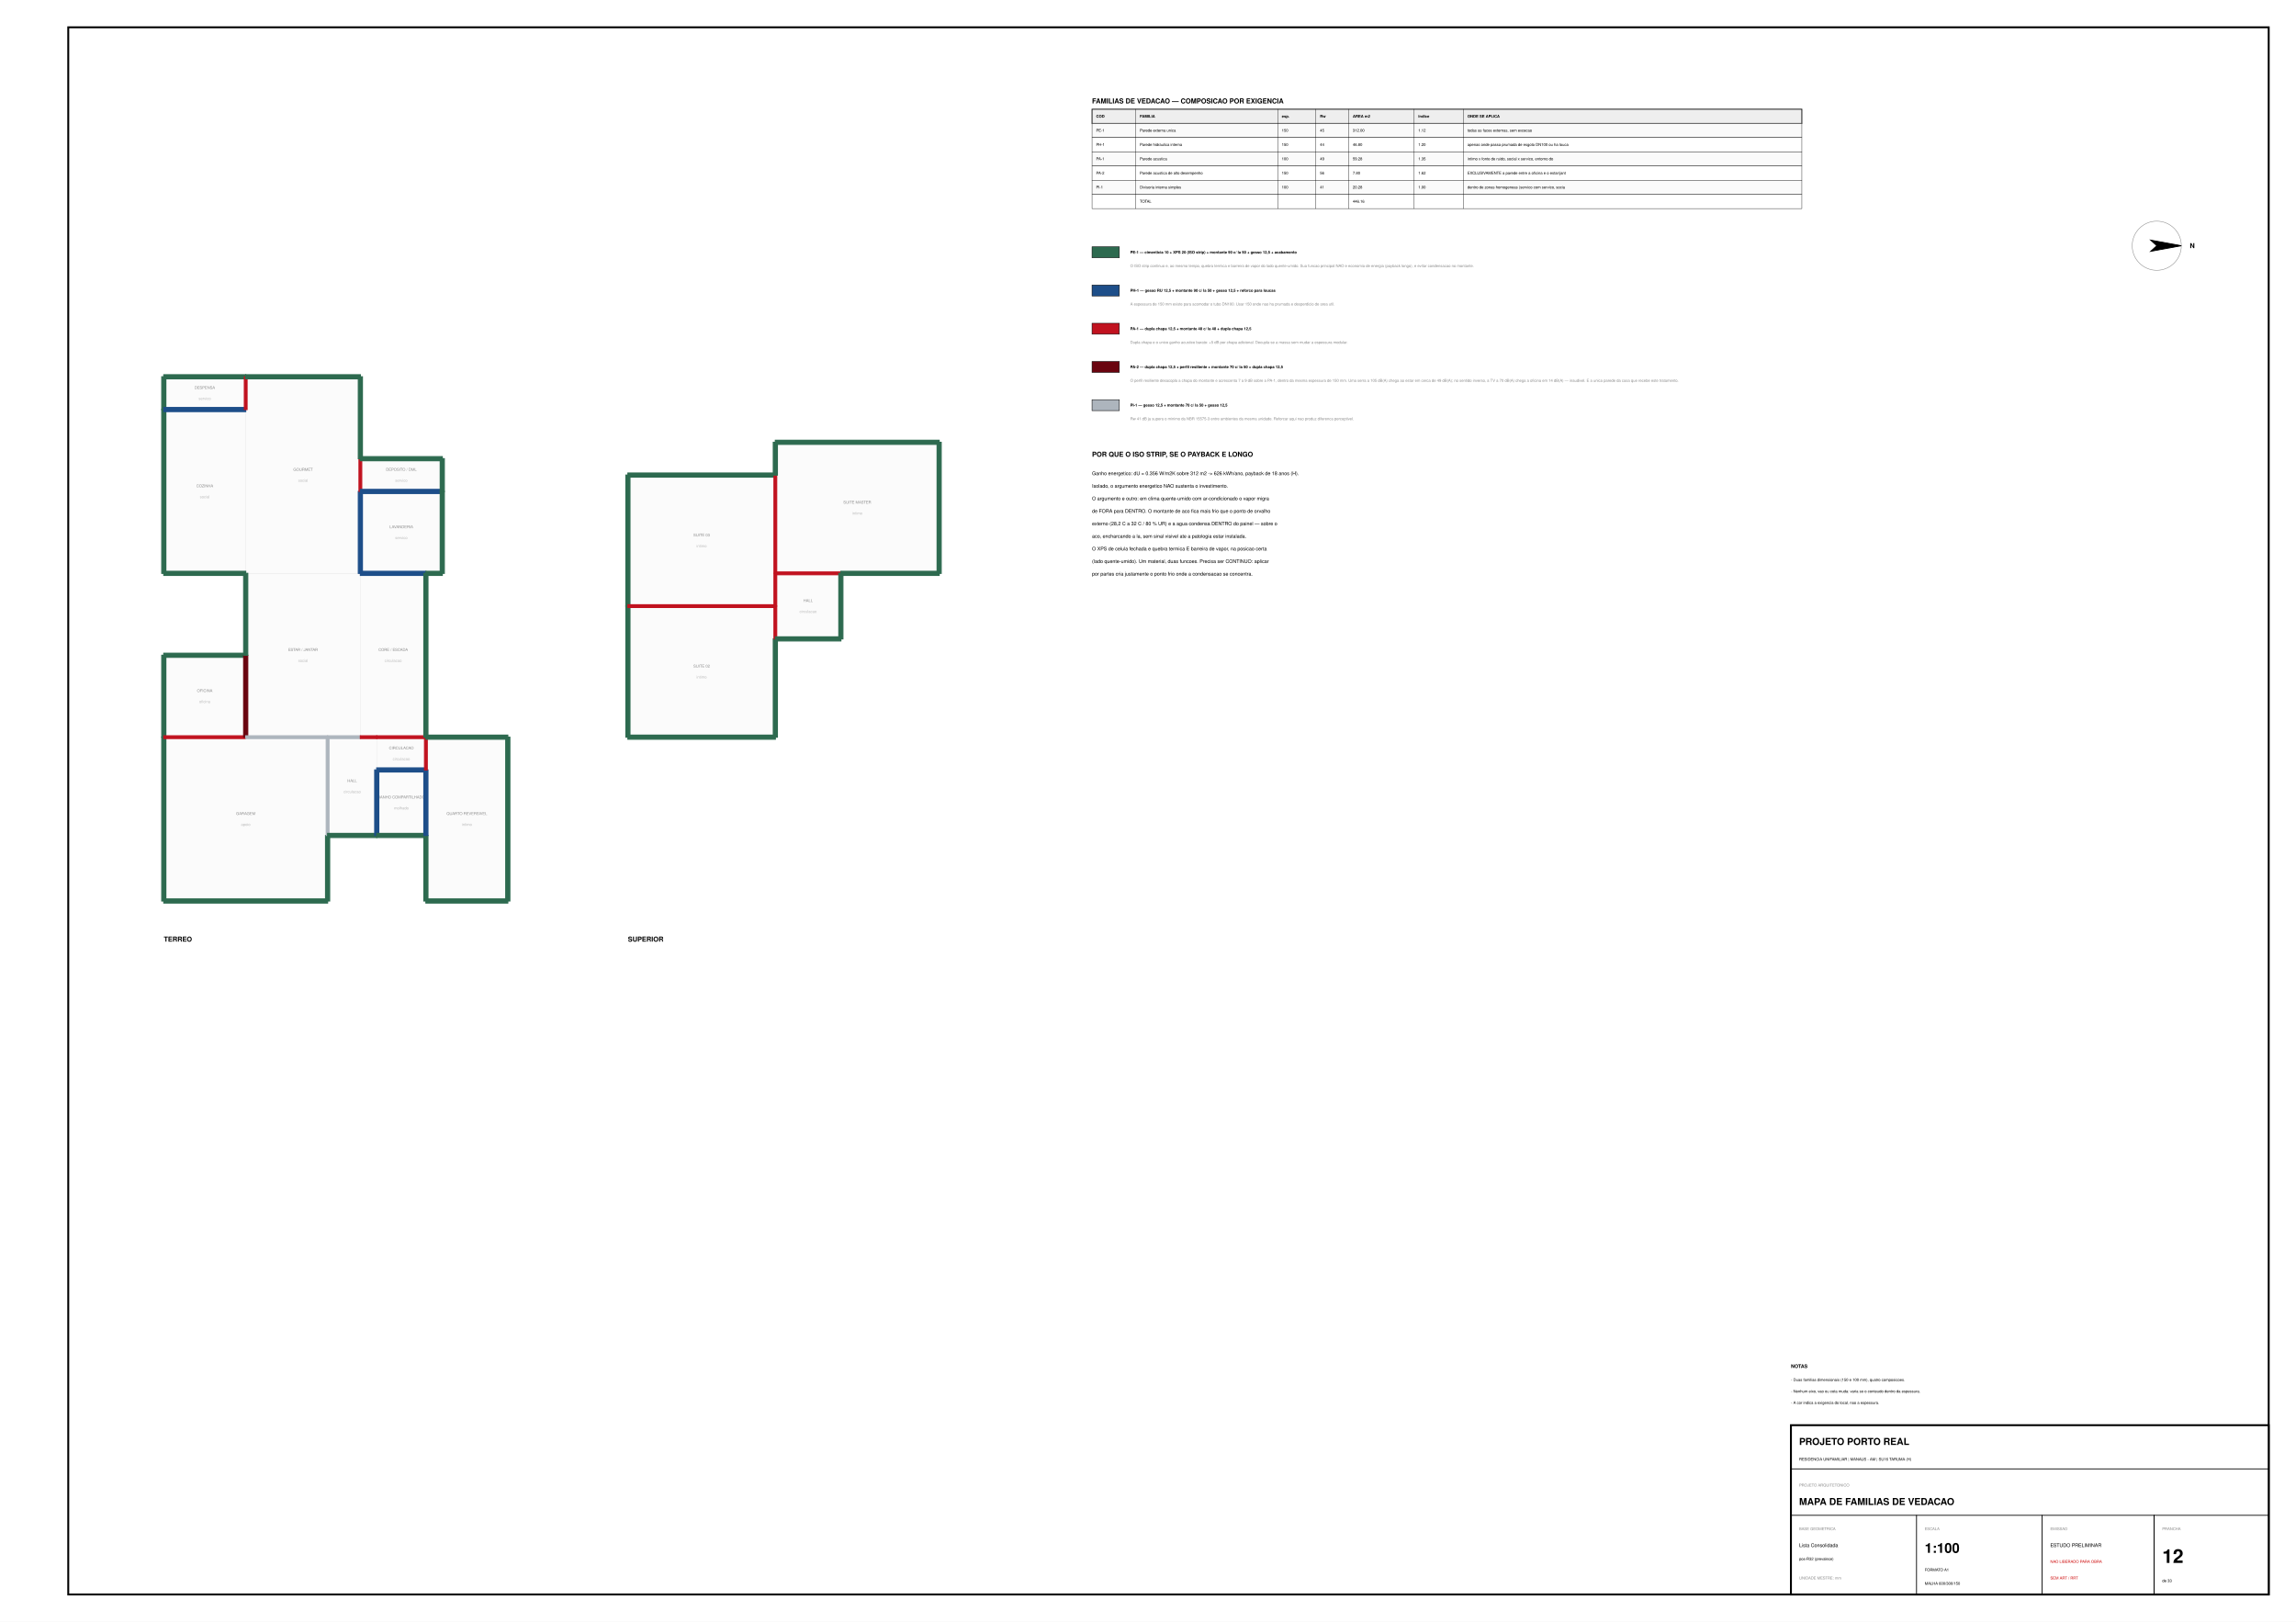
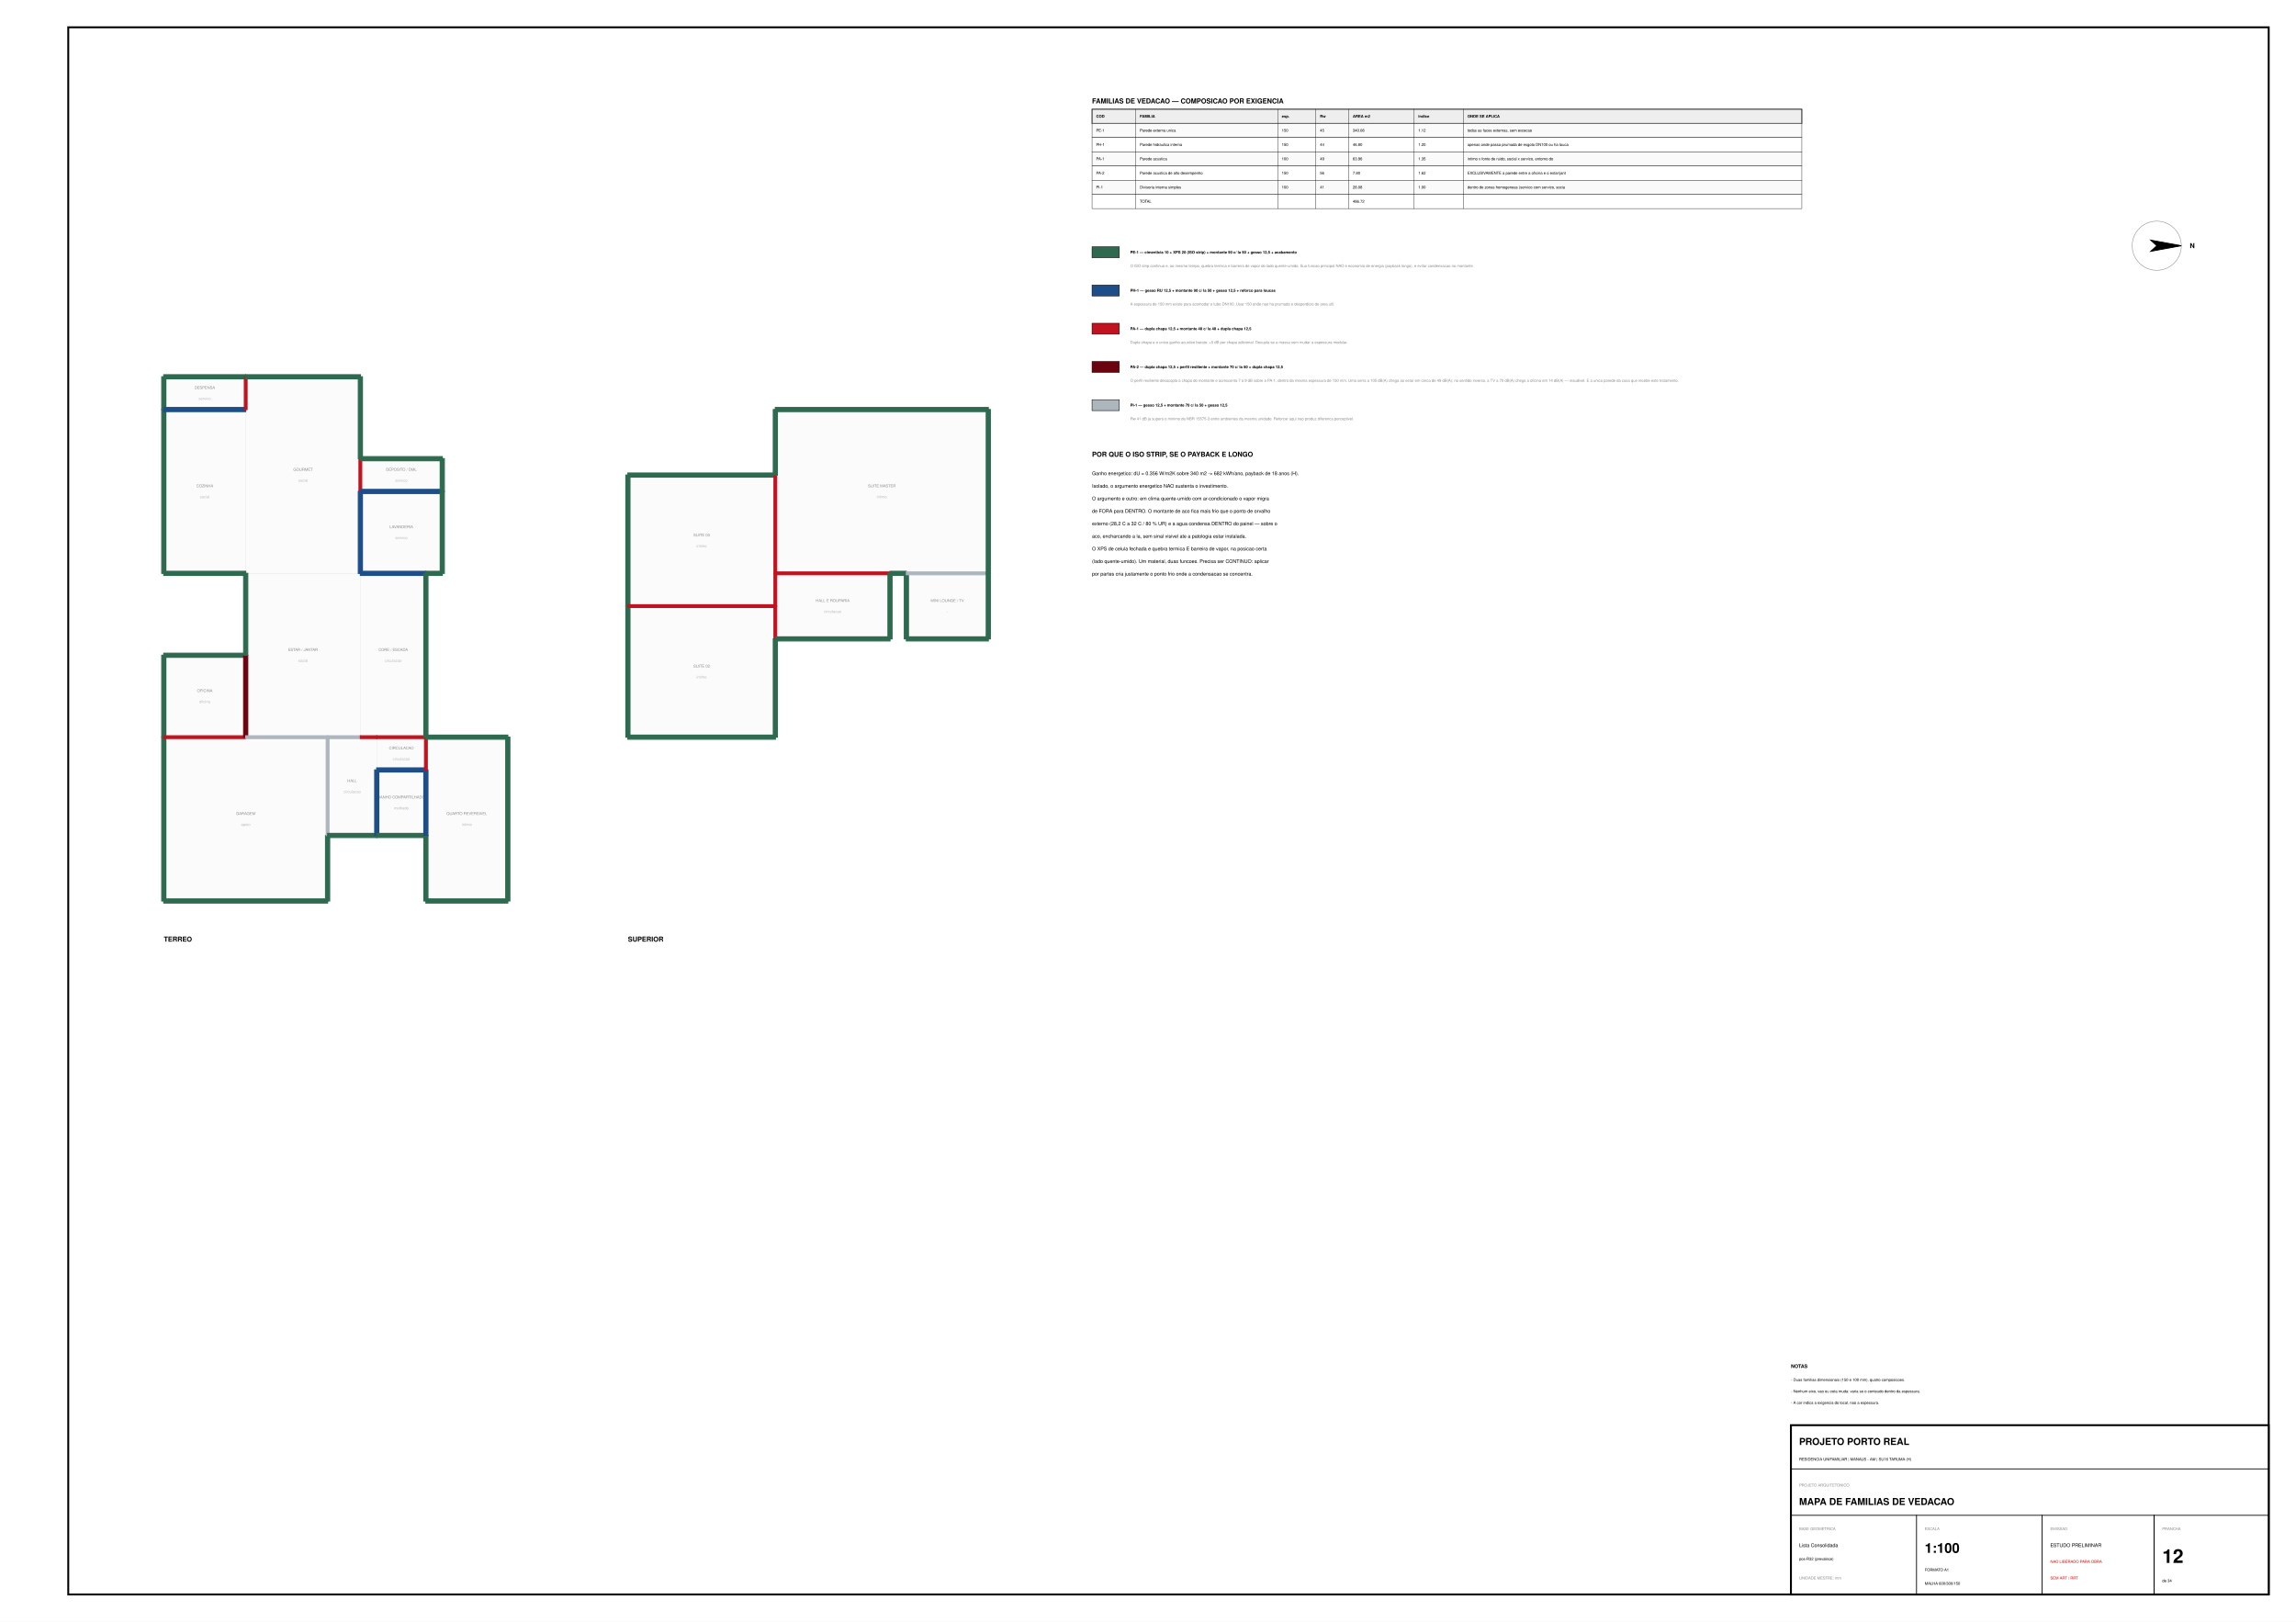
<svg xmlns="http://www.w3.org/2000/svg" version="1.1" width="841mm" height="594mm" viewBox="0 0 841 594">
  <rect width="841" height="594" fill="#ffffff" />
  <rect x="25.0" y="10" width="806.00" height="574.00" fill="none" stroke="#000" stroke-width="0.7" />
  <polygon points="656.000,522.000 831.000,522.000 831.000,584.000 656.000,584.000" stroke="#000000" stroke-width="0.7" fill="#fff" stroke-linejoin="miter" />
  <text x="659.000" y="528.000" font-family="Helvetica, Arial, sans-serif" font-size="3.50" font-weight="bold" fill="#000000" text-anchor="start" dominant-baseline="middle">PROJETO PORTO REAL</text>
  <text x="659.000" y="534.500" font-family="Helvetica, Arial, sans-serif" font-size="1.40" font-weight="normal" fill="#000000" text-anchor="start" dominant-baseline="middle">RESIDENCIA UNIFAMILIAR  |  MANAUS - AM  |  SU16 TARUMA (H)</text>
  <line x1="656.000" y1="538.000" x2="831.000" y2="538.000" stroke="#000000" stroke-width="0.3" fill="none" stroke-linecap="round" />
  <text x="659.000" y="544.000" font-family="Helvetica, Arial, sans-serif" font-size="1.40" font-weight="normal" fill="#8a8a8a" text-anchor="start" dominant-baseline="middle">PROJETO ARQUITETONICO</text>
  <text x="659.000" y="550.000" font-family="Helvetica, Arial, sans-serif" font-size="3.50" font-weight="bold" fill="#000000" text-anchor="start" dominant-baseline="middle">MAPA DE FAMILIAS DE VEDACAO</text>
  <line x1="656.000" y1="555.000" x2="831.000" y2="555.000" stroke="#000000" stroke-width="0.3" fill="none" stroke-linecap="round" />
  <line x1="702.000" y1="555.000" x2="702.000" y2="584.000" stroke="#000000" stroke-width="0.3" fill="none" stroke-linecap="round" />
  <line x1="748.000" y1="555.000" x2="748.000" y2="584.000" stroke="#000000" stroke-width="0.3" fill="none" stroke-linecap="round" />
  <line x1="789.000" y1="555.000" x2="789.000" y2="584.000" stroke="#000000" stroke-width="0.3" fill="none" stroke-linecap="round" />
  <line x1="789.000" y1="555.000" x2="789.000" y2="584.000" stroke="#000000" stroke-width="0.3" fill="none" stroke-linecap="round" />
  <text x="659.000" y="560.000" font-family="Helvetica, Arial, sans-serif" font-size="1.40" font-weight="normal" fill="#8a8a8a" text-anchor="start" dominant-baseline="middle">BASE GEOMETRICA</text>
  <text x="659.000" y="566.000" font-family="Helvetica, Arial, sans-serif" font-size="1.80" font-weight="normal" fill="#000000" text-anchor="start" dominant-baseline="middle">Lista Consolidada</text>
  <text x="659.000" y="571.000" font-family="Helvetica, Arial, sans-serif" font-size="1.40" font-weight="normal" fill="#000000" text-anchor="start" dominant-baseline="middle">pos-R32 (prevalece)</text>
  <text x="659.000" y="578.000" font-family="Helvetica, Arial, sans-serif" font-size="1.40" font-weight="normal" fill="#8a8a8a" text-anchor="start" dominant-baseline="middle">UNIDADE MESTRE: mm</text>
  <text x="705.000" y="560.000" font-family="Helvetica, Arial, sans-serif" font-size="1.40" font-weight="normal" fill="#8a8a8a" text-anchor="start" dominant-baseline="middle">ESCALA</text>
  <text x="705.000" y="567.000" font-family="Helvetica, Arial, sans-serif" font-size="5.00" font-weight="bold" fill="#000000" text-anchor="start" dominant-baseline="middle">1:100</text>
  <text x="705.000" y="575.000" font-family="Helvetica, Arial, sans-serif" font-size="1.40" font-weight="normal" fill="#000000" text-anchor="start" dominant-baseline="middle">FORMATO A1</text>
  <text x="705.000" y="580.000" font-family="Helvetica, Arial, sans-serif" font-size="1.40" font-weight="normal" fill="#000000" text-anchor="start" dominant-baseline="middle">MALHA 600/300/150</text>
  <text x="751.000" y="560.000" font-family="Helvetica, Arial, sans-serif" font-size="1.40" font-weight="normal" fill="#8a8a8a" text-anchor="start" dominant-baseline="middle">EMISSAO</text>
  <text x="751.000" y="566.000" font-family="Helvetica, Arial, sans-serif" font-size="1.80" font-weight="normal" fill="#000000" text-anchor="start" dominant-baseline="middle">ESTUDO PRELIMINAR</text>
  <text x="751.000" y="572.000" font-family="Helvetica, Arial, sans-serif" font-size="1.40" font-weight="normal" fill="#c00" text-anchor="start" dominant-baseline="middle">NAO LIBERADO PARA OBRA</text>
  <text x="751.000" y="578.000" font-family="Helvetica, Arial, sans-serif" font-size="1.40" font-weight="normal" fill="#c00" text-anchor="start" dominant-baseline="middle">SEM ART / RRT</text>
  <text x="792.000" y="560.000" font-family="Helvetica, Arial, sans-serif" font-size="1.40" font-weight="normal" fill="#8a8a8a" text-anchor="start" dominant-baseline="middle">PRANCHA</text>
  <text x="792.000" y="570.000" font-family="Helvetica, Arial, sans-serif" font-size="7.00" font-weight="bold" fill="#000000" text-anchor="start" dominant-baseline="middle">12</text>
-   <text x="792.000" y="579.000" font-family="Helvetica, Arial, sans-serif" font-size="1.40" font-weight="normal" fill="#000000" text-anchor="start" dominant-baseline="middle">de 33</text>
+   <text x="792.000" y="579.000" font-family="Helvetica, Arial, sans-serif" font-size="1.40" font-weight="normal" fill="#000000" text-anchor="start" dominant-baseline="middle">de 34</text>
  <text x="656.000" y="500.400" font-family="Helvetica, Arial, sans-serif" font-size="1.80" font-weight="bold" fill="#000000" text-anchor="start" dominant-baseline="middle">NOTAS</text>
  <text x="656.000" y="505.400" font-family="Helvetica, Arial, sans-serif" font-size="1.40" font-weight="normal" fill="#000000" text-anchor="start" dominant-baseline="middle">- Duas familias dimensionais (150 e 100 mm), quatro composicoes.</text>
  <text x="656.000" y="509.600" font-family="Helvetica, Arial, sans-serif" font-size="1.40" font-weight="normal" fill="#000000" text-anchor="start" dominant-baseline="middle">- Nenhum eixo, vao ou cota muda: varia so o conteudo dentro da espessura.</text>
  <text x="656.000" y="513.800" font-family="Helvetica, Arial, sans-serif" font-size="1.40" font-weight="normal" fill="#000000" text-anchor="start" dominant-baseline="middle">- A cor indica a exigencia do local, nao a espessura.</text>
  <polygon points="60.000,330.000 120.000,330.000 120.000,270.000 60.000,270.000" stroke="#e8e8e8" stroke-width="0.13" fill="#fbfbfb" stroke-linejoin="miter" />
  <text x="90.000" y="298.000" font-family="Helvetica, Arial, sans-serif" font-size="1.40" font-weight="normal" fill="#8a8a8a" text-anchor="middle" dominant-baseline="middle">GARAGEM</text>
  <text x="90.000" y="302.000" font-family="Helvetica, Arial, sans-serif" font-size="1.40" font-weight="normal" fill="#bbb" text-anchor="middle" dominant-baseline="middle">apoio</text>
  <polygon points="120.000,306.000 138.000,306.000 138.000,270.000 120.000,270.000" stroke="#e8e8e8" stroke-width="0.13" fill="#fbfbfb" stroke-linejoin="miter" />
  <text x="129.000" y="286.000" font-family="Helvetica, Arial, sans-serif" font-size="1.40" font-weight="normal" fill="#8a8a8a" text-anchor="middle" dominant-baseline="middle">HALL</text>
  <text x="129.000" y="290.000" font-family="Helvetica, Arial, sans-serif" font-size="1.40" font-weight="normal" fill="#bbb" text-anchor="middle" dominant-baseline="middle">circulacao</text>
  <polygon points="138.000,306.000 156.000,306.000 156.000,282.000 138.000,282.000" stroke="#e8e8e8" stroke-width="0.13" fill="#fbfbfb" stroke-linejoin="miter" />
  <text x="147.000" y="292.000" font-family="Helvetica, Arial, sans-serif" font-size="1.40" font-weight="normal" fill="#8a8a8a" text-anchor="middle" dominant-baseline="middle">BANHO COMPARTILHADO</text>
  <text x="147.000" y="296.000" font-family="Helvetica, Arial, sans-serif" font-size="1.40" font-weight="normal" fill="#bbb" text-anchor="middle" dominant-baseline="middle">molhado</text>
  <polygon points="138.000,282.000 156.000,282.000 156.000,270.000 138.000,270.000" stroke="#e8e8e8" stroke-width="0.13" fill="#fbfbfb" stroke-linejoin="miter" />
  <text x="147.000" y="274.000" font-family="Helvetica, Arial, sans-serif" font-size="1.40" font-weight="normal" fill="#8a8a8a" text-anchor="middle" dominant-baseline="middle">CIRCULACAO</text>
  <text x="147.000" y="278.000" font-family="Helvetica, Arial, sans-serif" font-size="1.40" font-weight="normal" fill="#bbb" text-anchor="middle" dominant-baseline="middle">circulacao</text>
  <polygon points="156.000,330.000 186.000,330.000 186.000,270.000 156.000,270.000" stroke="#e8e8e8" stroke-width="0.13" fill="#fbfbfb" stroke-linejoin="miter" />
  <text x="171.000" y="298.000" font-family="Helvetica, Arial, sans-serif" font-size="1.40" font-weight="normal" fill="#8a8a8a" text-anchor="middle" dominant-baseline="middle">QUARTO REVERSIVEL</text>
  <text x="171.000" y="302.000" font-family="Helvetica, Arial, sans-serif" font-size="1.40" font-weight="normal" fill="#bbb" text-anchor="middle" dominant-baseline="middle">intimo</text>
  <polygon points="60.000,270.000 90.000,270.000 90.000,240.000 60.000,240.000" stroke="#e8e8e8" stroke-width="0.13" fill="#fbfbfb" stroke-linejoin="miter" />
  <text x="75.000" y="253.000" font-family="Helvetica, Arial, sans-serif" font-size="1.40" font-weight="normal" fill="#8a8a8a" text-anchor="middle" dominant-baseline="middle">OFICINA</text>
  <text x="75.000" y="257.000" font-family="Helvetica, Arial, sans-serif" font-size="1.40" font-weight="normal" fill="#bbb" text-anchor="middle" dominant-baseline="middle">oficina</text>
  <polygon points="90.000,270.000 132.000,270.000 132.000,210.000 90.000,210.000" stroke="#e8e8e8" stroke-width="0.13" fill="#fbfbfb" stroke-linejoin="miter" />
  <text x="111.000" y="238.000" font-family="Helvetica, Arial, sans-serif" font-size="1.40" font-weight="normal" fill="#8a8a8a" text-anchor="middle" dominant-baseline="middle">ESTAR / JANTAR</text>
  <text x="111.000" y="242.000" font-family="Helvetica, Arial, sans-serif" font-size="1.40" font-weight="normal" fill="#bbb" text-anchor="middle" dominant-baseline="middle">social</text>
  <polygon points="132.000,270.000 156.000,270.000 156.000,210.000 132.000,210.000" stroke="#e8e8e8" stroke-width="0.13" fill="#fbfbfb" stroke-linejoin="miter" />
  <text x="144.000" y="238.000" font-family="Helvetica, Arial, sans-serif" font-size="1.40" font-weight="normal" fill="#8a8a8a" text-anchor="middle" dominant-baseline="middle">CORE / ESCADA</text>
  <text x="144.000" y="242.000" font-family="Helvetica, Arial, sans-serif" font-size="1.40" font-weight="normal" fill="#bbb" text-anchor="middle" dominant-baseline="middle">circulacao</text>
  <polygon points="60.000,210.000 90.000,210.000 90.000,150.000 60.000,150.000" stroke="#e8e8e8" stroke-width="0.13" fill="#fbfbfb" stroke-linejoin="miter" />
  <text x="75.000" y="178.000" font-family="Helvetica, Arial, sans-serif" font-size="1.40" font-weight="normal" fill="#8a8a8a" text-anchor="middle" dominant-baseline="middle">COZINHA</text>
  <text x="75.000" y="182.000" font-family="Helvetica, Arial, sans-serif" font-size="1.40" font-weight="normal" fill="#bbb" text-anchor="middle" dominant-baseline="middle">social</text>
  <polygon points="90.000,210.000 132.000,210.000 132.000,138.000 90.000,138.000" stroke="#e8e8e8" stroke-width="0.13" fill="#fbfbfb" stroke-linejoin="miter" />
  <text x="111.000" y="172.000" font-family="Helvetica, Arial, sans-serif" font-size="1.40" font-weight="normal" fill="#8a8a8a" text-anchor="middle" dominant-baseline="middle">GOURMET</text>
  <text x="111.000" y="176.000" font-family="Helvetica, Arial, sans-serif" font-size="1.40" font-weight="normal" fill="#bbb" text-anchor="middle" dominant-baseline="middle">social</text>
  <polygon points="60.000,150.000 90.000,150.000 90.000,138.000 60.000,138.000" stroke="#e8e8e8" stroke-width="0.13" fill="#fbfbfb" stroke-linejoin="miter" />
  <text x="75.000" y="142.000" font-family="Helvetica, Arial, sans-serif" font-size="1.40" font-weight="normal" fill="#8a8a8a" text-anchor="middle" dominant-baseline="middle">DESPENSA</text>
  <text x="75.000" y="146.000" font-family="Helvetica, Arial, sans-serif" font-size="1.40" font-weight="normal" fill="#bbb" text-anchor="middle" dominant-baseline="middle">servico</text>
  <polygon points="132.000,210.000 162.000,210.000 162.000,180.000 132.000,180.000" stroke="#e8e8e8" stroke-width="0.13" fill="#fbfbfb" stroke-linejoin="miter" />
  <text x="147.000" y="193.000" font-family="Helvetica, Arial, sans-serif" font-size="1.40" font-weight="normal" fill="#8a8a8a" text-anchor="middle" dominant-baseline="middle">LAVANDERIA</text>
  <text x="147.000" y="197.000" font-family="Helvetica, Arial, sans-serif" font-size="1.40" font-weight="normal" fill="#bbb" text-anchor="middle" dominant-baseline="middle">servico</text>
  <polygon points="132.000,180.000 162.000,180.000 162.000,168.000 132.000,168.000" stroke="#e8e8e8" stroke-width="0.13" fill="#fbfbfb" stroke-linejoin="miter" />
  <text x="147.000" y="172.000" font-family="Helvetica, Arial, sans-serif" font-size="1.40" font-weight="normal" fill="#8a8a8a" text-anchor="middle" dominant-baseline="middle">DEPOSITO / DML</text>
  <text x="147.000" y="176.000" font-family="Helvetica, Arial, sans-serif" font-size="1.40" font-weight="normal" fill="#bbb" text-anchor="middle" dominant-baseline="middle">servico</text>
  <polygon points="59.250,330.000 60.750,330.000 60.750,270.000 59.250,270.000" stroke="#2d6a4f" stroke-width="0.4" fill="#2d6a4f" stroke-linejoin="miter" />
  <polygon points="59.250,270.000 60.750,270.000 60.750,240.000 59.250,240.000" stroke="#2d6a4f" stroke-width="0.4" fill="#2d6a4f" stroke-linejoin="miter" />
  <polygon points="59.250,210.000 60.750,210.000 60.750,150.000 59.250,150.000" stroke="#2d6a4f" stroke-width="0.4" fill="#2d6a4f" stroke-linejoin="miter" />
  <polygon points="59.250,150.000 60.750,150.000 60.750,138.000 59.250,138.000" stroke="#2d6a4f" stroke-width="0.4" fill="#2d6a4f" stroke-linejoin="miter" />
  <polygon points="60.000,330.750 120.000,330.750 120.000,329.250 60.000,329.250" stroke="#2d6a4f" stroke-width="0.4" fill="#2d6a4f" stroke-linejoin="miter" />
  <polygon points="60.000,270.500 90.000,270.500 90.000,269.500 60.000,269.500" stroke="#c1121f" stroke-width="0.4" fill="#c1121f" stroke-linejoin="miter" />
  <polygon points="60.000,240.750 90.000,240.750 90.000,239.250 60.000,239.250" stroke="#2d6a4f" stroke-width="0.4" fill="#2d6a4f" stroke-linejoin="miter" />
  <polygon points="60.000,210.750 90.000,210.750 90.000,209.250 60.000,209.250" stroke="#2d6a4f" stroke-width="0.4" fill="#2d6a4f" stroke-linejoin="miter" />
  <polygon points="60.000,150.750 90.000,150.750 90.000,149.250 60.000,149.250" stroke="#1d4e89" stroke-width="0.4" fill="#1d4e89" stroke-linejoin="miter" />
  <polygon points="60.000,138.750 90.000,138.750 90.000,137.250 60.000,137.250" stroke="#2d6a4f" stroke-width="0.4" fill="#2d6a4f" stroke-linejoin="miter" />
  <polygon points="89.250,270.000 90.750,270.000 90.750,240.000 89.250,240.000" stroke="#6a040f" stroke-width="0.4" fill="#6a040f" stroke-linejoin="miter" />
  <polygon points="89.250,240.000 90.750,240.000 90.750,210.000 89.250,210.000" stroke="#2d6a4f" stroke-width="0.4" fill="#2d6a4f" stroke-linejoin="miter" />
  <polygon points="89.500,150.000 90.500,150.000 90.500,138.000 89.500,138.000" stroke="#c1121f" stroke-width="0.4" fill="#c1121f" stroke-linejoin="miter" />
  <polygon points="90.000,270.500 120.000,270.500 120.000,269.500 90.000,269.500" stroke="#adb5bd" stroke-width="0.4" fill="#adb5bd" stroke-linejoin="miter" />
  <polygon points="90.000,138.750 132.000,138.750 132.000,137.250 90.000,137.250" stroke="#2d6a4f" stroke-width="0.4" fill="#2d6a4f" stroke-linejoin="miter" />
  <polygon points="119.250,330.000 120.750,330.000 120.750,306.000 119.250,306.000" stroke="#2d6a4f" stroke-width="0.4" fill="#2d6a4f" stroke-linejoin="miter" />
  <polygon points="119.500,306.000 120.500,306.000 120.500,270.000 119.500,270.000" stroke="#adb5bd" stroke-width="0.4" fill="#adb5bd" stroke-linejoin="miter" />
  <polygon points="120.000,306.750 138.000,306.750 138.000,305.250 120.000,305.250" stroke="#2d6a4f" stroke-width="0.4" fill="#2d6a4f" stroke-linejoin="miter" />
  <polygon points="120.000,270.500 132.000,270.500 132.000,269.500 120.000,269.500" stroke="#adb5bd" stroke-width="0.4" fill="#adb5bd" stroke-linejoin="miter" />
  <polygon points="131.250,210.000 132.750,210.000 132.750,180.000 131.250,180.000" stroke="#1d4e89" stroke-width="0.4" fill="#1d4e89" stroke-linejoin="miter" />
  <polygon points="131.500,180.000 132.500,180.000 132.500,168.000 131.500,168.000" stroke="#c1121f" stroke-width="0.4" fill="#c1121f" stroke-linejoin="miter" />
  <polygon points="131.250,168.000 132.750,168.000 132.750,138.000 131.250,138.000" stroke="#2d6a4f" stroke-width="0.4" fill="#2d6a4f" stroke-linejoin="miter" />
  <polygon points="137.250,306.000 138.750,306.000 138.750,282.000 137.250,282.000" stroke="#1d4e89" stroke-width="0.4" fill="#1d4e89" stroke-linejoin="miter" />
  <polygon points="132.000,270.500 138.000,270.500 138.000,269.500 132.000,269.500" stroke="#c1121f" stroke-width="0.4" fill="#c1121f" stroke-linejoin="miter" />
  <polygon points="132.000,210.750 156.000,210.750 156.000,209.250 132.000,209.250" stroke="#1d4e89" stroke-width="0.4" fill="#1d4e89" stroke-linejoin="miter" />
  <polygon points="132.000,180.750 162.000,180.750 162.000,179.250 132.000,179.250" stroke="#1d4e89" stroke-width="0.4" fill="#1d4e89" stroke-linejoin="miter" />
  <polygon points="132.000,168.750 162.000,168.750 162.000,167.250 132.000,167.250" stroke="#2d6a4f" stroke-width="0.4" fill="#2d6a4f" stroke-linejoin="miter" />
  <polygon points="138.000,306.750 156.000,306.750 156.000,305.250 138.000,305.250" stroke="#2d6a4f" stroke-width="0.4" fill="#2d6a4f" stroke-linejoin="miter" />
  <polygon points="138.000,282.750 156.000,282.750 156.000,281.250 138.000,281.250" stroke="#1d4e89" stroke-width="0.4" fill="#1d4e89" stroke-linejoin="miter" />
  <polygon points="138.000,270.500 156.000,270.500 156.000,269.500 138.000,269.500" stroke="#c1121f" stroke-width="0.4" fill="#c1121f" stroke-linejoin="miter" />
  <polygon points="155.250,330.000 156.750,330.000 156.750,306.000 155.250,306.000" stroke="#2d6a4f" stroke-width="0.4" fill="#2d6a4f" stroke-linejoin="miter" />
  <polygon points="155.250,306.000 156.750,306.000 156.750,282.000 155.250,282.000" stroke="#1d4e89" stroke-width="0.4" fill="#1d4e89" stroke-linejoin="miter" />
  <polygon points="155.500,282.000 156.500,282.000 156.500,270.000 155.500,270.000" stroke="#c1121f" stroke-width="0.4" fill="#c1121f" stroke-linejoin="miter" />
  <polygon points="155.250,270.000 156.750,270.000 156.750,210.000 155.250,210.000" stroke="#2d6a4f" stroke-width="0.4" fill="#2d6a4f" stroke-linejoin="miter" />
  <polygon points="156.000,330.750 186.000,330.750 186.000,329.250 156.000,329.250" stroke="#2d6a4f" stroke-width="0.4" fill="#2d6a4f" stroke-linejoin="miter" />
  <polygon points="156.000,270.750 186.000,270.750 186.000,269.250 156.000,269.250" stroke="#2d6a4f" stroke-width="0.4" fill="#2d6a4f" stroke-linejoin="miter" />
  <polygon points="156.000,210.750 162.000,210.750 162.000,209.250 156.000,209.250" stroke="#2d6a4f" stroke-width="0.4" fill="#2d6a4f" stroke-linejoin="miter" />
  <polygon points="161.250,210.000 162.750,210.000 162.750,180.000 161.250,180.000" stroke="#2d6a4f" stroke-width="0.4" fill="#2d6a4f" stroke-linejoin="miter" />
  <polygon points="161.250,180.000 162.750,180.000 162.750,168.000 161.250,168.000" stroke="#2d6a4f" stroke-width="0.4" fill="#2d6a4f" stroke-linejoin="miter" />
  <polygon points="185.250,330.000 186.750,330.000 186.750,270.000 185.250,270.000" stroke="#2d6a4f" stroke-width="0.4" fill="#2d6a4f" stroke-linejoin="miter" />
  <text x="60.000" y="344.000" font-family="Helvetica, Arial, sans-serif" font-size="2.50" font-weight="bold" fill="#000000" text-anchor="start" dominant-baseline="middle">TERREO</text>
  <polygon points="230.000,270.000 284.000,270.000 284.000,222.000 230.000,222.000" stroke="#e8e8e8" stroke-width="0.13" fill="#fbfbfb" stroke-linejoin="miter" />
  <text x="257.000" y="244.000" font-family="Helvetica, Arial, sans-serif" font-size="1.40" font-weight="normal" fill="#8a8a8a" text-anchor="middle" dominant-baseline="middle">SUITE 02</text>
  <text x="257.000" y="248.000" font-family="Helvetica, Arial, sans-serif" font-size="1.40" font-weight="normal" fill="#bbb" text-anchor="middle" dominant-baseline="middle">intimo</text>
  <polygon points="230.000,222.000 284.000,222.000 284.000,174.000 230.000,174.000" stroke="#e8e8e8" stroke-width="0.13" fill="#fbfbfb" stroke-linejoin="miter" />
  <text x="257.000" y="196.000" font-family="Helvetica, Arial, sans-serif" font-size="1.40" font-weight="normal" fill="#8a8a8a" text-anchor="middle" dominant-baseline="middle">SUITE 03</text>
  <text x="257.000" y="200.000" font-family="Helvetica, Arial, sans-serif" font-size="1.40" font-weight="normal" fill="#bbb" text-anchor="middle" dominant-baseline="middle">intimo</text>
-   <polygon points="284.000,234.000 308.000,234.000 308.000,210.000 284.000,210.000" stroke="#e8e8e8" stroke-width="0.13" fill="#fbfbfb" stroke-linejoin="miter" />
-   <text x="296.000" y="220.000" font-family="Helvetica, Arial, sans-serif" font-size="1.40" font-weight="normal" fill="#8a8a8a" text-anchor="middle" dominant-baseline="middle">HALL</text>
-   <text x="296.000" y="224.000" font-family="Helvetica, Arial, sans-serif" font-size="1.40" font-weight="normal" fill="#bbb" text-anchor="middle" dominant-baseline="middle">circulacao</text>
-   <polygon points="284.000,210.000 344.000,210.000 344.000,162.000 284.000,162.000" stroke="#e8e8e8" stroke-width="0.13" fill="#fbfbfb" stroke-linejoin="miter" />
-   <text x="314.000" y="184.000" font-family="Helvetica, Arial, sans-serif" font-size="1.40" font-weight="normal" fill="#8a8a8a" text-anchor="middle" dominant-baseline="middle">SUITE MASTER</text>
-   <text x="314.000" y="188.000" font-family="Helvetica, Arial, sans-serif" font-size="1.40" font-weight="normal" fill="#bbb" text-anchor="middle" dominant-baseline="middle">intimo</text>
+   <polygon points="284.000,234.000 326.000,234.000 326.000,210.000 284.000,210.000" stroke="#e8e8e8" stroke-width="0.13" fill="#fbfbfb" stroke-linejoin="miter" />
+   <text x="305.000" y="220.000" font-family="Helvetica, Arial, sans-serif" font-size="1.40" font-weight="normal" fill="#8a8a8a" text-anchor="middle" dominant-baseline="middle">HALL E ROUPARIA</text>
+   <text x="305.000" y="224.000" font-family="Helvetica, Arial, sans-serif" font-size="1.40" font-weight="normal" fill="#bbb" text-anchor="middle" dominant-baseline="middle">circulacao</text>
+   <polygon points="332.000,234.000 362.000,234.000 362.000,210.000 332.000,210.000" stroke="#e8e8e8" stroke-width="0.13" fill="#fbfbfb" stroke-linejoin="miter" />
+   <text x="347.000" y="220.000" font-family="Helvetica, Arial, sans-serif" font-size="1.40" font-weight="normal" fill="#8a8a8a" text-anchor="middle" dominant-baseline="middle">MINI LOUNGE / TV</text>
+   <text x="347.000" y="224.000" font-family="Helvetica, Arial, sans-serif" font-size="1.40" font-weight="normal" fill="#bbb" text-anchor="middle" dominant-baseline="middle">-</text>
+   <polygon points="284.000,210.000 362.000,210.000 362.000,150.000 284.000,150.000" stroke="#e8e8e8" stroke-width="0.13" fill="#fbfbfb" stroke-linejoin="miter" />
+   <text x="323.000" y="178.000" font-family="Helvetica, Arial, sans-serif" font-size="1.40" font-weight="normal" fill="#8a8a8a" text-anchor="middle" dominant-baseline="middle">SUITE MASTER</text>
+   <text x="323.000" y="182.000" font-family="Helvetica, Arial, sans-serif" font-size="1.40" font-weight="normal" fill="#bbb" text-anchor="middle" dominant-baseline="middle">intimo</text>
  <polygon points="229.250,270.000 230.750,270.000 230.750,222.000 229.250,222.000" stroke="#2d6a4f" stroke-width="0.4" fill="#2d6a4f" stroke-linejoin="miter" />
  <polygon points="229.250,222.000 230.750,222.000 230.750,174.000 229.250,174.000" stroke="#2d6a4f" stroke-width="0.4" fill="#2d6a4f" stroke-linejoin="miter" />
  <polygon points="230.000,270.750 284.000,270.750 284.000,269.250 230.000,269.250" stroke="#2d6a4f" stroke-width="0.4" fill="#2d6a4f" stroke-linejoin="miter" />
  <polygon points="230.000,222.500 284.000,222.500 284.000,221.500 230.000,221.500" stroke="#c1121f" stroke-width="0.4" fill="#c1121f" stroke-linejoin="miter" />
  <polygon points="230.000,174.750 284.000,174.750 284.000,173.250 230.000,173.250" stroke="#2d6a4f" stroke-width="0.4" fill="#2d6a4f" stroke-linejoin="miter" />
  <polygon points="283.250,270.000 284.750,270.000 284.750,234.000 283.250,234.000" stroke="#2d6a4f" stroke-width="0.4" fill="#2d6a4f" stroke-linejoin="miter" />
  <polygon points="283.500,234.000 284.500,234.000 284.500,222.000 283.500,222.000" stroke="#c1121f" stroke-width="0.4" fill="#c1121f" stroke-linejoin="miter" />
  <polygon points="283.500,222.000 284.500,222.000 284.500,210.000 283.500,210.000" stroke="#c1121f" stroke-width="0.4" fill="#c1121f" stroke-linejoin="miter" />
  <polygon points="283.500,210.000 284.500,210.000 284.500,174.000 283.500,174.000" stroke="#c1121f" stroke-width="0.4" fill="#c1121f" stroke-linejoin="miter" />
-   <polygon points="283.250,174.000 284.750,174.000 284.750,162.000 283.250,162.000" stroke="#2d6a4f" stroke-width="0.4" fill="#2d6a4f" stroke-linejoin="miter" />
-   <polygon points="284.000,234.750 308.000,234.750 308.000,233.250 284.000,233.250" stroke="#2d6a4f" stroke-width="0.4" fill="#2d6a4f" stroke-linejoin="miter" />
-   <polygon points="284.000,210.500 308.000,210.500 308.000,209.500 284.000,209.500" stroke="#c1121f" stroke-width="0.4" fill="#c1121f" stroke-linejoin="miter" />
-   <polygon points="284.000,162.750 344.000,162.750 344.000,161.250 284.000,161.250" stroke="#2d6a4f" stroke-width="0.4" fill="#2d6a4f" stroke-linejoin="miter" />
-   <polygon points="307.250,234.000 308.750,234.000 308.750,210.000 307.250,210.000" stroke="#2d6a4f" stroke-width="0.4" fill="#2d6a4f" stroke-linejoin="miter" />
-   <polygon points="308.000,210.750 344.000,210.750 344.000,209.250 308.000,209.250" stroke="#2d6a4f" stroke-width="0.4" fill="#2d6a4f" stroke-linejoin="miter" />
-   <polygon points="343.250,210.000 344.750,210.000 344.750,162.000 343.250,162.000" stroke="#2d6a4f" stroke-width="0.4" fill="#2d6a4f" stroke-linejoin="miter" />
+   <polygon points="283.250,174.000 284.750,174.000 284.750,150.000 283.250,150.000" stroke="#2d6a4f" stroke-width="0.4" fill="#2d6a4f" stroke-linejoin="miter" />
+   <polygon points="284.000,234.750 326.000,234.750 326.000,233.250 284.000,233.250" stroke="#2d6a4f" stroke-width="0.4" fill="#2d6a4f" stroke-linejoin="miter" />
+   <polygon points="284.000,210.500 326.000,210.500 326.000,209.500 284.000,209.500" stroke="#c1121f" stroke-width="0.4" fill="#c1121f" stroke-linejoin="miter" />
+   <polygon points="284.000,150.750 362.000,150.750 362.000,149.250 284.000,149.250" stroke="#2d6a4f" stroke-width="0.4" fill="#2d6a4f" stroke-linejoin="miter" />
+   <polygon points="325.250,234.000 326.750,234.000 326.750,210.000 325.250,210.000" stroke="#2d6a4f" stroke-width="0.4" fill="#2d6a4f" stroke-linejoin="miter" />
+   <polygon points="331.250,234.000 332.750,234.000 332.750,210.000 331.250,210.000" stroke="#2d6a4f" stroke-width="0.4" fill="#2d6a4f" stroke-linejoin="miter" />
+   <polygon points="326.000,210.750 332.000,210.750 332.000,209.250 326.000,209.250" stroke="#2d6a4f" stroke-width="0.4" fill="#2d6a4f" stroke-linejoin="miter" />
+   <polygon points="332.000,234.750 362.000,234.750 362.000,233.250 332.000,233.250" stroke="#2d6a4f" stroke-width="0.4" fill="#2d6a4f" stroke-linejoin="miter" />
+   <polygon points="332.000,210.500 362.000,210.500 362.000,209.500 332.000,209.500" stroke="#adb5bd" stroke-width="0.4" fill="#adb5bd" stroke-linejoin="miter" />
+   <polygon points="361.250,234.000 362.750,234.000 362.750,210.000 361.250,210.000" stroke="#2d6a4f" stroke-width="0.4" fill="#2d6a4f" stroke-linejoin="miter" />
+   <polygon points="361.250,210.000 362.750,210.000 362.750,150.000 361.250,150.000" stroke="#2d6a4f" stroke-width="0.4" fill="#2d6a4f" stroke-linejoin="miter" />
  <text x="230.000" y="344.000" font-family="Helvetica, Arial, sans-serif" font-size="2.50" font-weight="bold" fill="#000000" text-anchor="start" dominant-baseline="middle">SUPERIOR</text>
  <text x="400.000" y="37.000" font-family="Helvetica, Arial, sans-serif" font-size="2.50" font-weight="bold" fill="#000000" text-anchor="start" dominant-baseline="middle">FAMILIAS DE VEDACAO — COMPOSICAO POR EXIGENCIA</text>
  <polygon points="400.000,40.000 660.000,40.000 660.000,45.200 400.000,45.200" stroke="#000000" stroke-width="0.3" fill="#eee" stroke-linejoin="miter" />
  <text x="401.500" y="42.600" font-family="Helvetica, Arial, sans-serif" font-size="1.40" font-weight="bold" fill="#000000" text-anchor="start" dominant-baseline="middle">COD</text>
  <text x="417.500" y="42.600" font-family="Helvetica, Arial, sans-serif" font-size="1.40" font-weight="bold" fill="#000000" text-anchor="start" dominant-baseline="middle">FAMILIA</text>
  <text x="469.500" y="42.600" font-family="Helvetica, Arial, sans-serif" font-size="1.40" font-weight="bold" fill="#000000" text-anchor="start" dominant-baseline="middle">esp.</text>
  <text x="483.500" y="42.600" font-family="Helvetica, Arial, sans-serif" font-size="1.40" font-weight="bold" fill="#000000" text-anchor="start" dominant-baseline="middle">Rw</text>
  <text x="495.500" y="42.600" font-family="Helvetica, Arial, sans-serif" font-size="1.40" font-weight="bold" fill="#000000" text-anchor="start" dominant-baseline="middle">AREA m2</text>
  <text x="519.500" y="42.600" font-family="Helvetica, Arial, sans-serif" font-size="1.40" font-weight="bold" fill="#000000" text-anchor="start" dominant-baseline="middle">indice</text>
  <text x="537.500" y="42.600" font-family="Helvetica, Arial, sans-serif" font-size="1.40" font-weight="bold" fill="#000000" text-anchor="start" dominant-baseline="middle">ONDE SE APLICA</text>
  <polygon points="400.000,45.200 660.000,45.200 660.000,50.400 400.000,50.400" stroke="#000000" stroke-width="0.13" fill="#fafafa" stroke-linejoin="miter" />
  <text x="401.500" y="47.800" font-family="Helvetica, Arial, sans-serif" font-size="1.40" font-weight="normal" fill="#000000" text-anchor="start" dominant-baseline="middle">PE-1</text>
  <text x="417.500" y="47.800" font-family="Helvetica, Arial, sans-serif" font-size="1.40" font-weight="normal" fill="#000000" text-anchor="start" dominant-baseline="middle">Parede externa unica</text>
  <text x="469.500" y="47.800" font-family="Helvetica, Arial, sans-serif" font-size="1.40" font-weight="normal" fill="#000000" text-anchor="start" dominant-baseline="middle">150</text>
  <text x="483.500" y="47.800" font-family="Helvetica, Arial, sans-serif" font-size="1.40" font-weight="normal" fill="#000000" text-anchor="start" dominant-baseline="middle">45</text>
-   <text x="495.500" y="47.800" font-family="Helvetica, Arial, sans-serif" font-size="1.40" font-weight="normal" fill="#000000" text-anchor="start" dominant-baseline="middle">312.00</text>
+   <text x="495.500" y="47.800" font-family="Helvetica, Arial, sans-serif" font-size="1.40" font-weight="normal" fill="#000000" text-anchor="start" dominant-baseline="middle">340.08</text>
  <text x="519.500" y="47.800" font-family="Helvetica, Arial, sans-serif" font-size="1.40" font-weight="normal" fill="#000000" text-anchor="start" dominant-baseline="middle">1.12</text>
  <text x="537.500" y="47.800" font-family="Helvetica, Arial, sans-serif" font-size="1.40" font-weight="normal" fill="#000000" text-anchor="start" dominant-baseline="middle">todas as faces externas, sem excecao</text>
  <polygon points="400.000,50.400 660.000,50.400 660.000,55.600 400.000,55.600" stroke="#000000" stroke-width="0.13" fill="#fff" stroke-linejoin="miter" />
  <text x="401.500" y="53.000" font-family="Helvetica, Arial, sans-serif" font-size="1.40" font-weight="normal" fill="#000000" text-anchor="start" dominant-baseline="middle">PH-1</text>
  <text x="417.500" y="53.000" font-family="Helvetica, Arial, sans-serif" font-size="1.40" font-weight="normal" fill="#000000" text-anchor="start" dominant-baseline="middle">Parede hidraulica interna</text>
  <text x="469.500" y="53.000" font-family="Helvetica, Arial, sans-serif" font-size="1.40" font-weight="normal" fill="#000000" text-anchor="start" dominant-baseline="middle">150</text>
  <text x="483.500" y="53.000" font-family="Helvetica, Arial, sans-serif" font-size="1.40" font-weight="normal" fill="#000000" text-anchor="start" dominant-baseline="middle">44</text>
  <text x="495.500" y="53.000" font-family="Helvetica, Arial, sans-serif" font-size="1.40" font-weight="normal" fill="#000000" text-anchor="start" dominant-baseline="middle">46.80</text>
  <text x="519.500" y="53.000" font-family="Helvetica, Arial, sans-serif" font-size="1.40" font-weight="normal" fill="#000000" text-anchor="start" dominant-baseline="middle">1.20</text>
  <text x="537.500" y="53.000" font-family="Helvetica, Arial, sans-serif" font-size="1.40" font-weight="normal" fill="#000000" text-anchor="start" dominant-baseline="middle">apenas onde passa prumada de esgoto DN100 ou ha louca </text>
  <polygon points="400.000,55.600 660.000,55.600 660.000,60.800 400.000,60.800" stroke="#000000" stroke-width="0.13" fill="#fafafa" stroke-linejoin="miter" />
  <text x="401.500" y="58.200" font-family="Helvetica, Arial, sans-serif" font-size="1.40" font-weight="normal" fill="#000000" text-anchor="start" dominant-baseline="middle">PA-1</text>
  <text x="417.500" y="58.200" font-family="Helvetica, Arial, sans-serif" font-size="1.40" font-weight="normal" fill="#000000" text-anchor="start" dominant-baseline="middle">Parede acustica</text>
  <text x="469.500" y="58.200" font-family="Helvetica, Arial, sans-serif" font-size="1.40" font-weight="normal" fill="#000000" text-anchor="start" dominant-baseline="middle">100</text>
  <text x="483.500" y="58.200" font-family="Helvetica, Arial, sans-serif" font-size="1.40" font-weight="normal" fill="#000000" text-anchor="start" dominant-baseline="middle">49</text>
-   <text x="495.500" y="58.200" font-family="Helvetica, Arial, sans-serif" font-size="1.40" font-weight="normal" fill="#000000" text-anchor="start" dominant-baseline="middle">59.28</text>
+   <text x="495.500" y="58.200" font-family="Helvetica, Arial, sans-serif" font-size="1.40" font-weight="normal" fill="#000000" text-anchor="start" dominant-baseline="middle">63.96</text>
  <text x="519.500" y="58.200" font-family="Helvetica, Arial, sans-serif" font-size="1.40" font-weight="normal" fill="#000000" text-anchor="start" dominant-baseline="middle">1.35</text>
  <text x="537.500" y="58.200" font-family="Helvetica, Arial, sans-serif" font-size="1.40" font-weight="normal" fill="#000000" text-anchor="start" dominant-baseline="middle">intimo x fonte de ruido, social x servico, entorno do </text>
  <polygon points="400.000,60.800 660.000,60.800 660.000,66.000 400.000,66.000" stroke="#000000" stroke-width="0.13" fill="#fff" stroke-linejoin="miter" />
  <text x="401.500" y="63.400" font-family="Helvetica, Arial, sans-serif" font-size="1.40" font-weight="normal" fill="#000000" text-anchor="start" dominant-baseline="middle">PA-2</text>
  <text x="417.500" y="63.400" font-family="Helvetica, Arial, sans-serif" font-size="1.40" font-weight="normal" fill="#000000" text-anchor="start" dominant-baseline="middle">Parede acustica de alto desempenho</text>
  <text x="469.500" y="63.400" font-family="Helvetica, Arial, sans-serif" font-size="1.40" font-weight="normal" fill="#000000" text-anchor="start" dominant-baseline="middle">150</text>
  <text x="483.500" y="63.400" font-family="Helvetica, Arial, sans-serif" font-size="1.40" font-weight="normal" fill="#000000" text-anchor="start" dominant-baseline="middle">56</text>
  <text x="495.500" y="63.400" font-family="Helvetica, Arial, sans-serif" font-size="1.40" font-weight="normal" fill="#000000" text-anchor="start" dominant-baseline="middle">7.80</text>
  <text x="519.500" y="63.400" font-family="Helvetica, Arial, sans-serif" font-size="1.40" font-weight="normal" fill="#000000" text-anchor="start" dominant-baseline="middle">1.62</text>
  <text x="537.500" y="63.400" font-family="Helvetica, Arial, sans-serif" font-size="1.40" font-weight="normal" fill="#000000" text-anchor="start" dominant-baseline="middle">EXCLUSIVAMENTE a parede entre a oficina e o estar/jant</text>
  <polygon points="400.000,66.000 660.000,66.000 660.000,71.200 400.000,71.200" stroke="#000000" stroke-width="0.13" fill="#fafafa" stroke-linejoin="miter" />
  <text x="401.500" y="68.600" font-family="Helvetica, Arial, sans-serif" font-size="1.40" font-weight="normal" fill="#000000" text-anchor="start" dominant-baseline="middle">PI-1</text>
  <text x="417.500" y="68.600" font-family="Helvetica, Arial, sans-serif" font-size="1.40" font-weight="normal" fill="#000000" text-anchor="start" dominant-baseline="middle">Divisoria interna simples</text>
  <text x="469.500" y="68.600" font-family="Helvetica, Arial, sans-serif" font-size="1.40" font-weight="normal" fill="#000000" text-anchor="start" dominant-baseline="middle">100</text>
  <text x="483.500" y="68.600" font-family="Helvetica, Arial, sans-serif" font-size="1.40" font-weight="normal" fill="#000000" text-anchor="start" dominant-baseline="middle">41</text>
-   <text x="495.500" y="68.600" font-family="Helvetica, Arial, sans-serif" font-size="1.40" font-weight="normal" fill="#000000" text-anchor="start" dominant-baseline="middle">20.28</text>
+   <text x="495.500" y="68.600" font-family="Helvetica, Arial, sans-serif" font-size="1.40" font-weight="normal" fill="#000000" text-anchor="start" dominant-baseline="middle">28.08</text>
  <text x="519.500" y="68.600" font-family="Helvetica, Arial, sans-serif" font-size="1.40" font-weight="normal" fill="#000000" text-anchor="start" dominant-baseline="middle">1.00</text>
  <text x="537.500" y="68.600" font-family="Helvetica, Arial, sans-serif" font-size="1.40" font-weight="normal" fill="#000000" text-anchor="start" dominant-baseline="middle">dentro de zonas homogeneas (servico com servico, socia</text>
  <polygon points="400.000,71.200 660.000,71.200 660.000,76.400 400.000,76.400" stroke="#000000" stroke-width="0.13" fill="#fff" stroke-linejoin="miter" />
  <text x="401.500" y="73.800" font-family="Helvetica, Arial, sans-serif" font-size="1.40" font-weight="normal" fill="#000000" text-anchor="start" dominant-baseline="middle" />
  <text x="417.500" y="73.800" font-family="Helvetica, Arial, sans-serif" font-size="1.40" font-weight="normal" fill="#000000" text-anchor="start" dominant-baseline="middle">TOTAL</text>
  <text x="469.500" y="73.800" font-family="Helvetica, Arial, sans-serif" font-size="1.40" font-weight="normal" fill="#000000" text-anchor="start" dominant-baseline="middle" />
  <text x="483.500" y="73.800" font-family="Helvetica, Arial, sans-serif" font-size="1.40" font-weight="normal" fill="#000000" text-anchor="start" dominant-baseline="middle" />
-   <text x="495.500" y="73.800" font-family="Helvetica, Arial, sans-serif" font-size="1.40" font-weight="normal" fill="#000000" text-anchor="start" dominant-baseline="middle">446.16</text>
+   <text x="495.500" y="73.800" font-family="Helvetica, Arial, sans-serif" font-size="1.40" font-weight="normal" fill="#000000" text-anchor="start" dominant-baseline="middle">486.72</text>
  <text x="519.500" y="73.800" font-family="Helvetica, Arial, sans-serif" font-size="1.40" font-weight="normal" fill="#000000" text-anchor="start" dominant-baseline="middle" />
  <text x="537.500" y="73.800" font-family="Helvetica, Arial, sans-serif" font-size="1.40" font-weight="normal" fill="#000000" text-anchor="start" dominant-baseline="middle" />
  <line x1="416.000" y1="40.000" x2="416.000" y2="76.400" stroke="#000000" stroke-width="0.13" fill="none" stroke-linecap="round" />
  <line x1="468.000" y1="40.000" x2="468.000" y2="76.400" stroke="#000000" stroke-width="0.13" fill="none" stroke-linecap="round" />
  <line x1="482.000" y1="40.000" x2="482.000" y2="76.400" stroke="#000000" stroke-width="0.13" fill="none" stroke-linecap="round" />
  <line x1="494.000" y1="40.000" x2="494.000" y2="76.400" stroke="#000000" stroke-width="0.13" fill="none" stroke-linecap="round" />
  <line x1="518.000" y1="40.000" x2="518.000" y2="76.400" stroke="#000000" stroke-width="0.13" fill="none" stroke-linecap="round" />
  <line x1="536.000" y1="40.000" x2="536.000" y2="76.400" stroke="#000000" stroke-width="0.13" fill="none" stroke-linecap="round" />
  <polygon points="400.000,90.400 410.000,90.400 410.000,94.400 400.000,94.400" stroke="#000000" stroke-width="0.18" fill="#2d6a4f" stroke-linejoin="miter" />
  <text x="414.000" y="92.400" font-family="Helvetica, Arial, sans-serif" font-size="1.40" font-weight="bold" fill="#000000" text-anchor="start" dominant-baseline="middle">PE-1 — cimenticia 10 + XPS 20 (ISO strip) + montante 90 c/ la 50 + gesso 12,5 + acabamento</text>
  <text x="414.000" y="97.400" font-family="Helvetica, Arial, sans-serif" font-size="1.40" font-weight="normal" fill="#8a8a8a" text-anchor="start" dominant-baseline="middle">O ISO strip continuo e, ao mesmo tempo, quebra termica e barreira de vapor do lado quente-umido. Sua funcao principal NAO e economia de energia (payback longo), e evitar condensacao no montante.</text>
  <polygon points="400.000,104.400 410.000,104.400 410.000,108.400 400.000,108.400" stroke="#000000" stroke-width="0.18" fill="#1d4e89" stroke-linejoin="miter" />
  <text x="414.000" y="106.400" font-family="Helvetica, Arial, sans-serif" font-size="1.40" font-weight="bold" fill="#000000" text-anchor="start" dominant-baseline="middle">PH-1 — gesso RU 12,5 + montante 90 c/ la 50 + gesso 12,5 + reforco para loucas</text>
  <text x="414.000" y="111.400" font-family="Helvetica, Arial, sans-serif" font-size="1.40" font-weight="normal" fill="#8a8a8a" text-anchor="start" dominant-baseline="middle">A espessura de 150 mm existe para acomodar o tubo DN100. Usar 150 onde nao ha prumada e desperdicio de area util.</text>
  <polygon points="400.000,118.400 410.000,118.400 410.000,122.400 400.000,122.400" stroke="#000000" stroke-width="0.18" fill="#c1121f" stroke-linejoin="miter" />
  <text x="414.000" y="120.400" font-family="Helvetica, Arial, sans-serif" font-size="1.40" font-weight="bold" fill="#000000" text-anchor="start" dominant-baseline="middle">PA-1 — dupla chapa 12,5 + montante 48 c/ la 48 + dupla chapa 12,5</text>
  <text x="414.000" y="125.400" font-family="Helvetica, Arial, sans-serif" font-size="1.40" font-weight="normal" fill="#8a8a8a" text-anchor="start" dominant-baseline="middle">Dupla chapa e o unico ganho acustico barato: +5 dB por chapa adicional. Decupla-se a massa sem mudar a espessura modular.</text>
  <polygon points="400.000,132.400 410.000,132.400 410.000,136.400 400.000,136.400" stroke="#000000" stroke-width="0.18" fill="#6a040f" stroke-linejoin="miter" />
  <text x="414.000" y="134.400" font-family="Helvetica, Arial, sans-serif" font-size="1.40" font-weight="bold" fill="#000000" text-anchor="start" dominant-baseline="middle">PA-2 — dupla chapa 12,5 + perfil resiliente + montante 70 c/ la 50 + dupla chapa 12,5</text>
  <text x="414.000" y="139.400" font-family="Helvetica, Arial, sans-serif" font-size="1.40" font-weight="normal" fill="#8a8a8a" text-anchor="start" dominant-baseline="middle">O perfil resiliente desacopla a chapa do montante e acrescenta 7 a 9 dB sobre a PA-1, dentro da mesma espessura de 150 mm. Uma serra a 105 dB(A) chega ao estar em cerca de 49 dB(A); no sentido inverso, a TV a 70 dB(A) chega a oficina em 14 dB(A) — inaudivel. E a unica parede da casa que recebe este tratamento.</text>
  <polygon points="400.000,146.400 410.000,146.400 410.000,150.400 400.000,150.400" stroke="#000000" stroke-width="0.18" fill="#adb5bd" stroke-linejoin="miter" />
  <text x="414.000" y="148.400" font-family="Helvetica, Arial, sans-serif" font-size="1.40" font-weight="bold" fill="#000000" text-anchor="start" dominant-baseline="middle">PI-1 — gesso 12,5 + montante 70 c/ la 50 + gesso 12,5</text>
  <text x="414.000" y="153.400" font-family="Helvetica, Arial, sans-serif" font-size="1.40" font-weight="normal" fill="#8a8a8a" text-anchor="start" dominant-baseline="middle">Rw 41 dB ja supera o minimo da NBR 15575-3 entre ambientes da mesma unidade. Reforcar aqui nao produz diferenca perceptivel.</text>
  <text x="400.000" y="166.400" font-family="Helvetica, Arial, sans-serif" font-size="2.50" font-weight="bold" fill="#000000" text-anchor="start" dominant-baseline="middle">POR QUE O ISO STRIP, SE O PAYBACK E LONGO</text>
-   <text x="400.000" y="173.400" font-family="Helvetica, Arial, sans-serif" font-size="1.80" font-weight="normal" fill="#000000" text-anchor="start" dominant-baseline="middle">Ganho energetico: dU = 0.356 W/m2K sobre 312 m2 -&gt; 626 kWh/ano, payback de 18 anos (H).</text>
+   <text x="400.000" y="173.400" font-family="Helvetica, Arial, sans-serif" font-size="1.80" font-weight="normal" fill="#000000" text-anchor="start" dominant-baseline="middle">Ganho energetico: dU = 0.356 W/m2K sobre 340 m2 -&gt; 682 kWh/ano, payback de 18 anos (H).</text>
  <text x="400.000" y="178.000" font-family="Helvetica, Arial, sans-serif" font-size="1.80" font-weight="normal" fill="#000000" text-anchor="start" dominant-baseline="middle">Isolado, o argumento energetico NAO sustenta o investimento.</text>
  <text x="400.000" y="182.600" font-family="Helvetica, Arial, sans-serif" font-size="1.80" font-weight="normal" fill="#000000" text-anchor="start" dominant-baseline="middle">O argumento e outro: em clima quente-umido com ar-condicionado o vapor migra</text>
  <text x="400.000" y="187.200" font-family="Helvetica, Arial, sans-serif" font-size="1.80" font-weight="normal" fill="#000000" text-anchor="start" dominant-baseline="middle">de FORA para DENTRO. O montante de aco fica mais frio que o ponto de orvalho</text>
  <text x="400.000" y="191.800" font-family="Helvetica, Arial, sans-serif" font-size="1.80" font-weight="normal" fill="#000000" text-anchor="start" dominant-baseline="middle">externo (28,2 C a 32 C / 80 % UR) e a agua condensa DENTRO do painel — sobre o</text>
  <text x="400.000" y="196.400" font-family="Helvetica, Arial, sans-serif" font-size="1.80" font-weight="normal" fill="#000000" text-anchor="start" dominant-baseline="middle">aco, encharcando a la, sem sinal visivel ate a patologia estar instalada.</text>
  <text x="400.000" y="201.000" font-family="Helvetica, Arial, sans-serif" font-size="1.80" font-weight="normal" fill="#000000" text-anchor="start" dominant-baseline="middle">O XPS de celula fechada e quebra termica E barreira de vapor, na posicao certa</text>
  <text x="400.000" y="205.600" font-family="Helvetica, Arial, sans-serif" font-size="1.80" font-weight="normal" fill="#000000" text-anchor="start" dominant-baseline="middle">(lado quente-umido). Um material, duas funcoes. Precisa ser CONTINUO: aplicar</text>
  <text x="400.000" y="210.200" font-family="Helvetica, Arial, sans-serif" font-size="1.80" font-weight="normal" fill="#000000" text-anchor="start" dominant-baseline="middle">por partes cria justamente o ponto frio onde a condensacao se concentra.</text>
  <circle cx="790.000" cy="90.000" r="9.000" stroke="#8a8a8a" stroke-width="0.18" fill="none" />
  <polygon points="799.000,90.000 787.744,92.067 790.000,90.000 787.744,87.933" stroke="#000000" stroke-width="0.3" fill="#000" stroke-linejoin="miter" />
  <text x="803.000" y="90.000" font-family="Helvetica, Arial, sans-serif" font-size="2.50" font-weight="bold" fill="#000000" text-anchor="middle" dominant-baseline="middle">N</text>
</svg>
